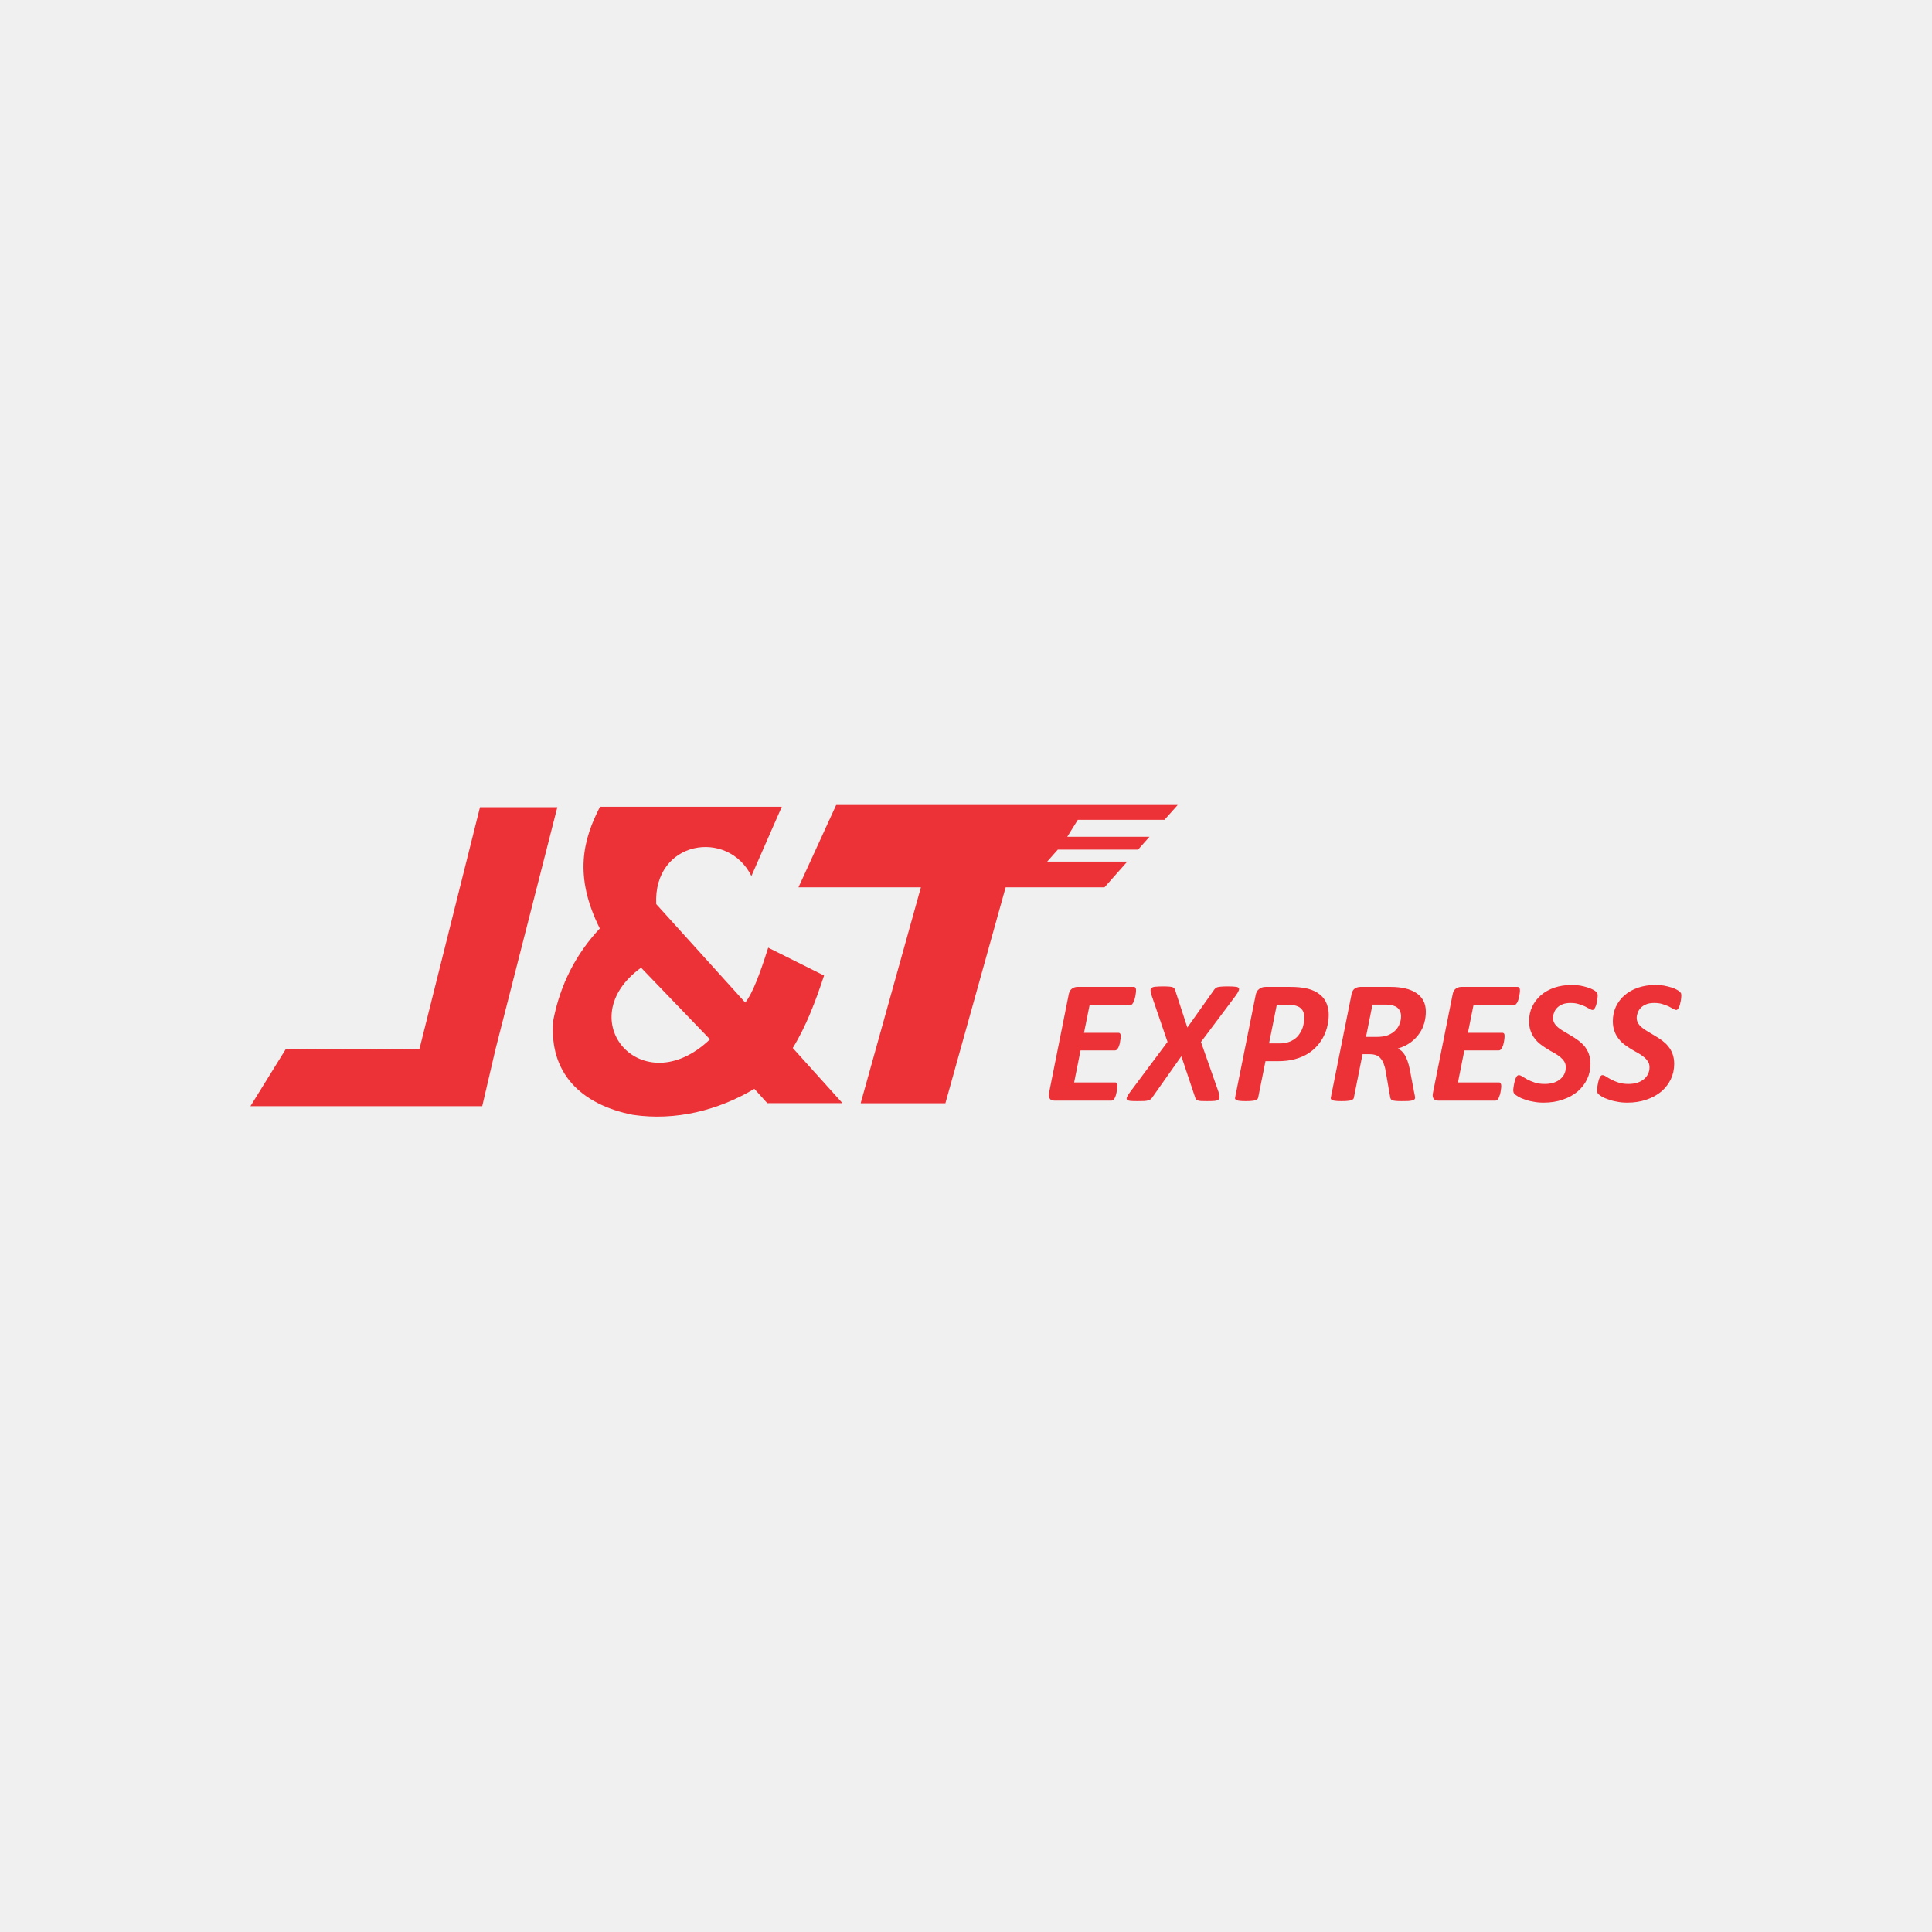
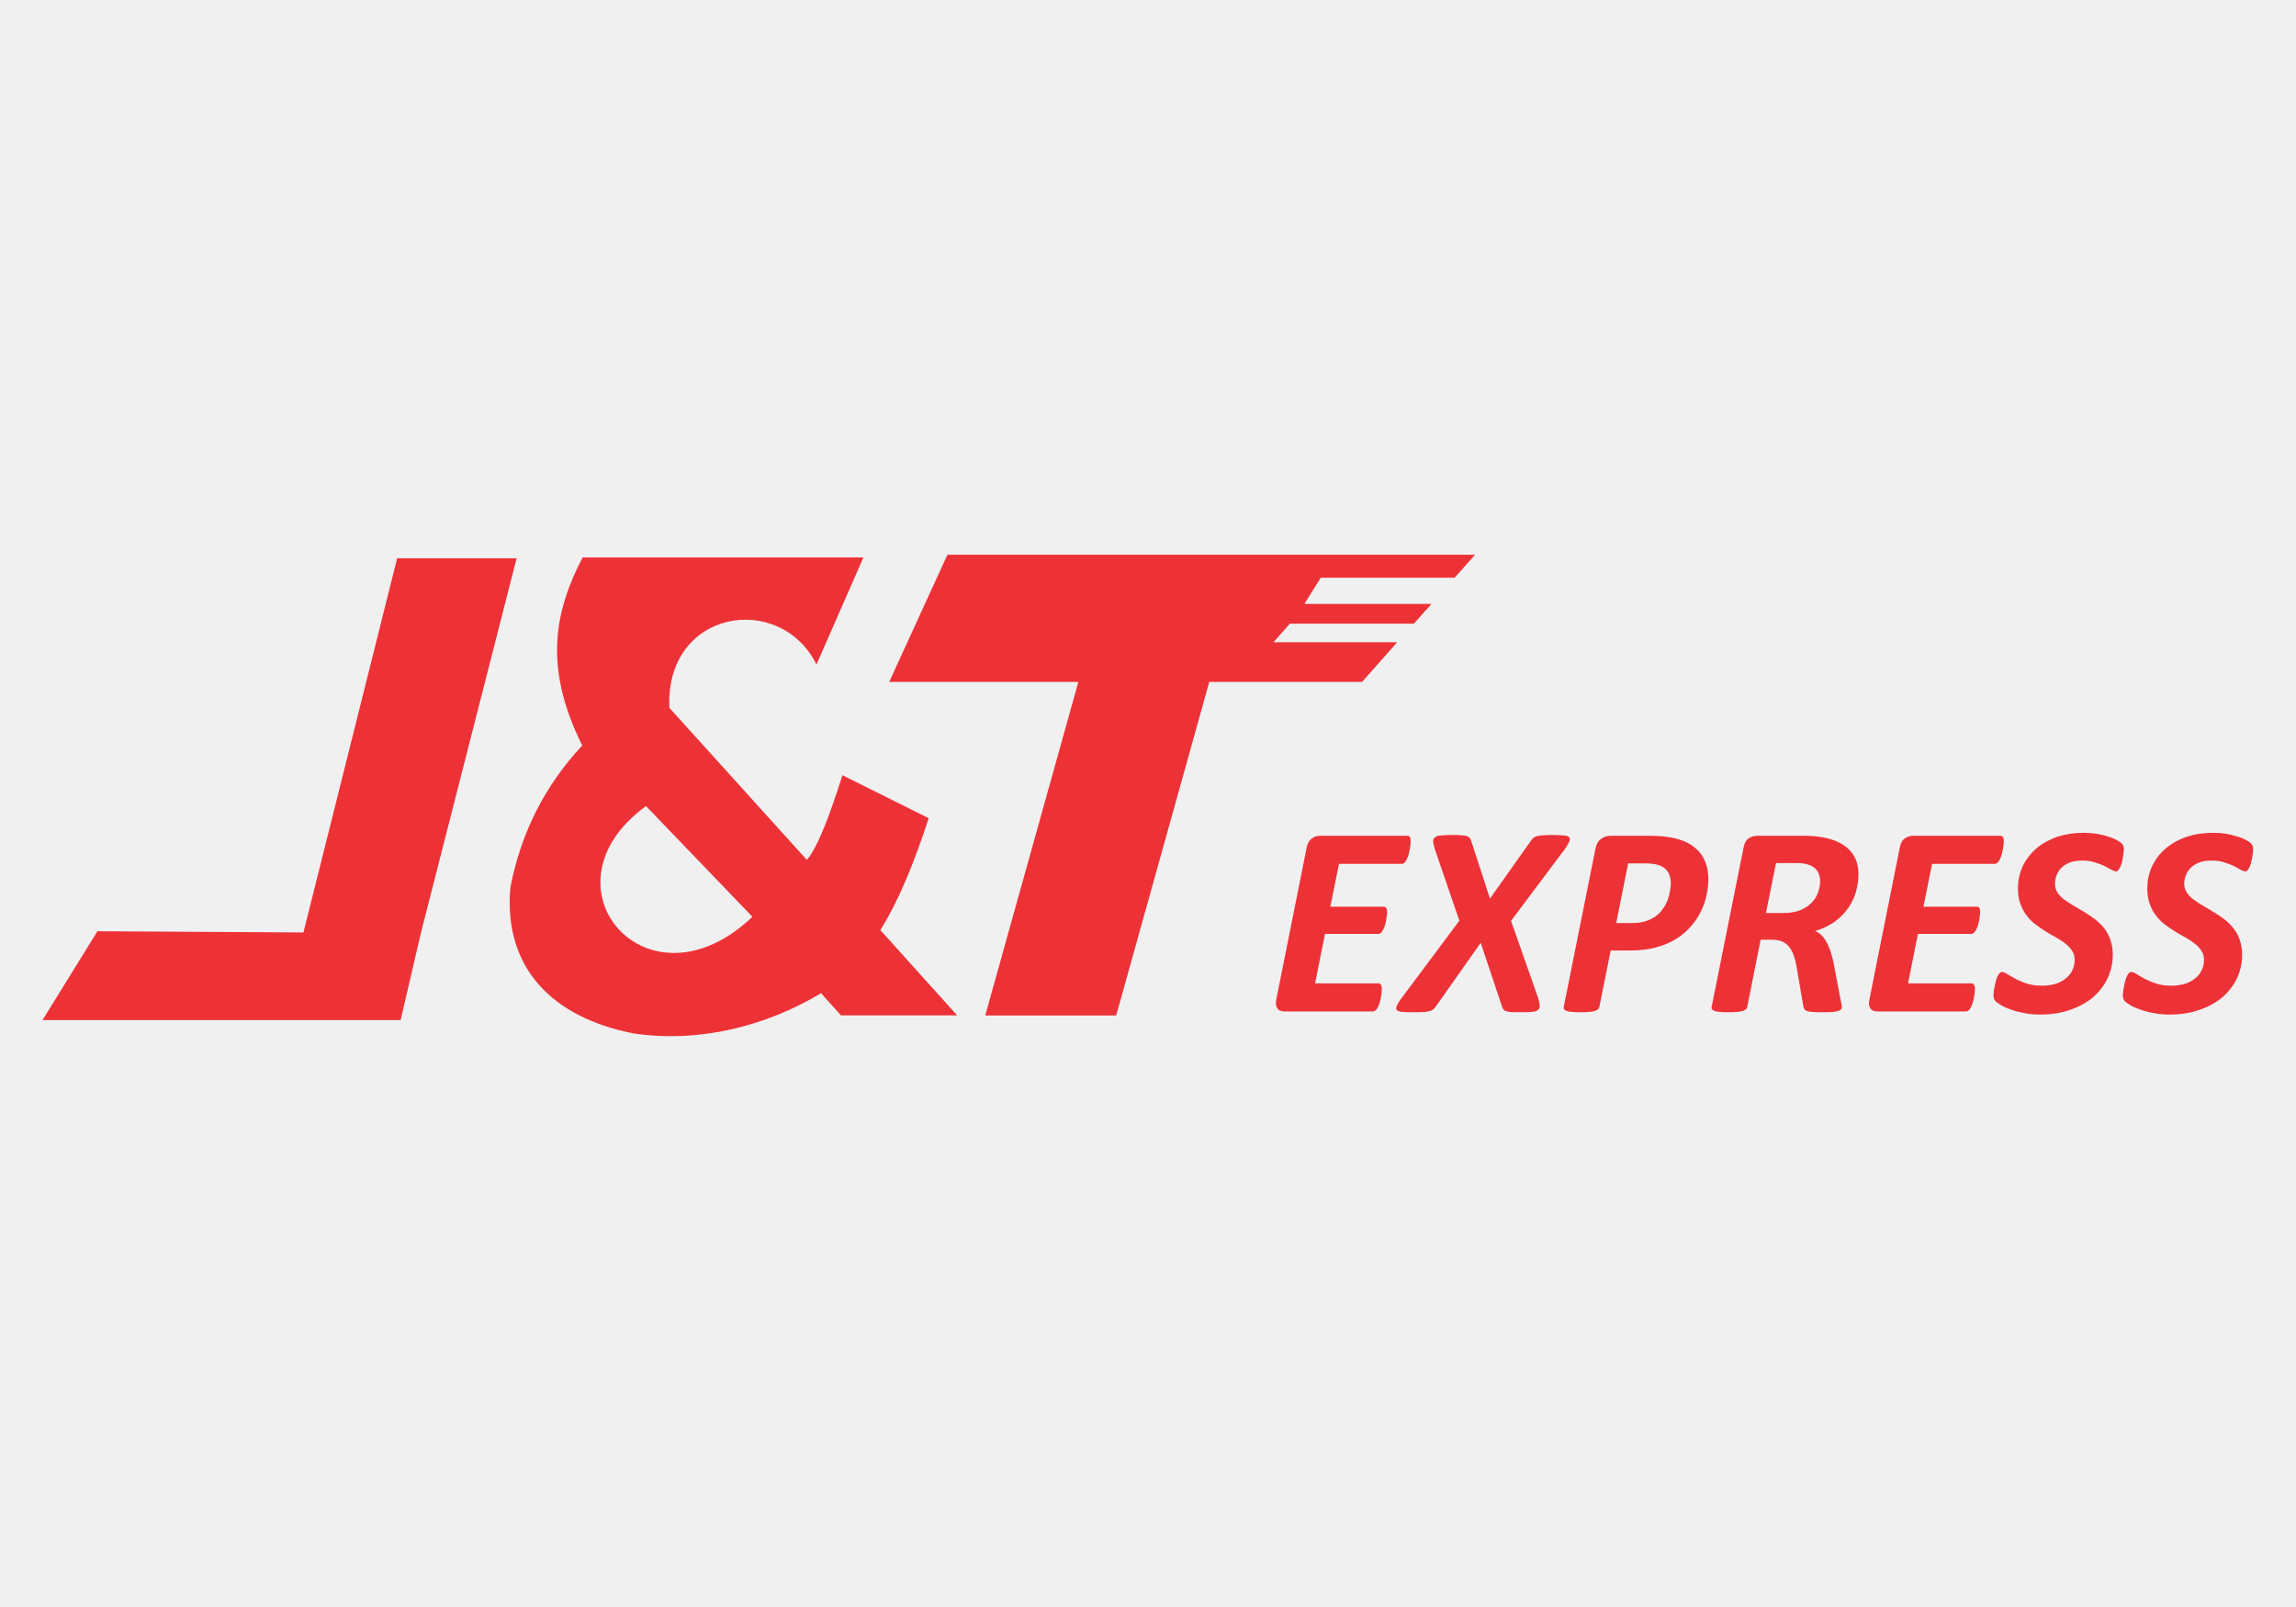
- <svg xmlns="http://www.w3.org/2000/svg" width="80" height="80" viewBox="0 0 80 80" fill="none">
-   <path fill-rule="evenodd" clip-rule="evenodd" d="M33.063 36.742H38.133L35.638 45.683H39.147L41.642 36.742H45.736L46.679 35.677H43.363L43.801 35.181H47.125L47.596 34.65H44.192L44.63 33.948H48.219L48.766 33.333H34.624L33.063 36.742Z" fill="#ED3237" />
-   <path fill-rule="evenodd" clip-rule="evenodd" d="M19.968 45.805H10.37L11.843 43.424L17.363 43.457L19.875 33.426H23.078L20.515 43.457L19.968 45.805Z" fill="#ED3237" />
-   <path fill-rule="evenodd" clip-rule="evenodd" d="M34.885 45.679H31.771L31.236 45.086C29.751 45.974 27.975 46.424 26.208 46.163C24.033 45.734 22.724 44.412 22.909 42.254C23.2 40.747 23.86 39.489 24.836 38.446C23.747 36.262 24.146 34.764 24.845 33.405H32.373L31.114 36.275C30.138 34.305 27.05 34.802 27.172 37.436L30.858 41.513C31.173 41.126 31.493 40.242 31.809 39.241L34.123 40.394C33.774 41.454 33.374 42.511 32.827 43.394L32.835 43.403L34.885 45.679ZM29.398 43.036L26.545 40.07C23.582 42.216 26.587 45.717 29.398 43.036Z" fill="#ED3237" />
-   <path fill-rule="evenodd" clip-rule="evenodd" d="M47.041 41.004C47.041 41.021 47.041 41.046 47.037 41.084C47.032 41.118 47.028 41.16 47.02 41.206C47.011 41.248 47.003 41.294 46.99 41.345C46.978 41.395 46.965 41.438 46.944 41.48C46.927 41.517 46.906 41.551 46.881 41.581C46.856 41.606 46.826 41.618 46.797 41.618H45.118L44.886 42.767H46.313C46.347 42.767 46.372 42.78 46.384 42.801C46.401 42.826 46.41 42.86 46.41 42.902C46.41 42.923 46.406 42.948 46.406 42.982C46.401 43.015 46.393 43.057 46.384 43.104C46.38 43.146 46.372 43.192 46.359 43.238C46.347 43.285 46.33 43.327 46.313 43.365C46.296 43.403 46.271 43.436 46.25 43.461C46.224 43.483 46.199 43.495 46.17 43.495H44.743L44.478 44.821H46.178C46.208 44.821 46.233 44.833 46.246 44.863C46.258 44.884 46.267 44.922 46.267 44.972C46.267 44.989 46.267 45.014 46.262 45.052C46.262 45.09 46.254 45.132 46.246 45.174C46.237 45.22 46.229 45.267 46.216 45.313C46.203 45.359 46.191 45.401 46.17 45.443C46.153 45.481 46.132 45.515 46.107 45.54C46.081 45.561 46.056 45.574 46.027 45.574H43.658C43.62 45.574 43.586 45.569 43.553 45.557C43.519 45.548 43.494 45.527 43.477 45.502C43.456 45.477 43.439 45.447 43.435 45.41C43.426 45.372 43.426 45.325 43.435 45.271L44.255 41.168C44.276 41.063 44.323 40.983 44.39 40.937C44.453 40.891 44.529 40.865 44.609 40.865H46.948C47.011 40.865 47.041 40.911 47.041 41.004ZM49.73 43.146L50.453 45.203C50.479 45.292 50.495 45.359 50.5 45.414C50.504 45.464 50.487 45.506 50.453 45.532C50.42 45.561 50.365 45.578 50.289 45.586C50.209 45.595 50.104 45.595 49.965 45.595C49.864 45.595 49.788 45.595 49.73 45.591C49.671 45.586 49.629 45.578 49.595 45.565C49.561 45.553 49.54 45.54 49.528 45.519C49.511 45.502 49.502 45.477 49.49 45.447L48.917 43.735L47.71 45.447C47.689 45.477 47.668 45.502 47.643 45.519C47.621 45.54 47.588 45.553 47.546 45.565C47.504 45.578 47.445 45.586 47.377 45.591C47.306 45.595 47.218 45.595 47.108 45.595C46.982 45.595 46.881 45.595 46.809 45.586C46.738 45.578 46.687 45.561 46.666 45.536C46.645 45.511 46.645 45.468 46.671 45.418C46.692 45.367 46.734 45.3 46.797 45.216L48.345 43.142L47.689 41.227C47.664 41.143 47.647 41.076 47.643 41.021C47.638 40.97 47.655 40.933 47.689 40.907C47.718 40.878 47.773 40.861 47.853 40.857C47.929 40.848 48.038 40.844 48.173 40.844C48.274 40.844 48.358 40.848 48.417 40.853C48.476 40.857 48.522 40.865 48.556 40.878C48.589 40.891 48.615 40.907 48.627 40.928C48.644 40.949 48.657 40.979 48.665 41.013L49.166 42.548L50.268 40.992C50.285 40.966 50.306 40.941 50.331 40.92C50.352 40.903 50.382 40.886 50.42 40.874C50.462 40.865 50.512 40.857 50.575 40.853C50.639 40.848 50.723 40.844 50.828 40.844C50.962 40.844 51.068 40.848 51.143 40.857C51.219 40.861 51.265 40.878 51.291 40.907C51.312 40.933 51.312 40.97 51.291 41.021C51.27 41.076 51.228 41.143 51.169 41.227L49.73 43.146ZM55.019 42.022C55.019 42.157 55.002 42.3 54.972 42.447C54.943 42.595 54.892 42.742 54.825 42.881C54.758 43.024 54.669 43.158 54.56 43.285C54.451 43.411 54.32 43.525 54.165 43.626C54.009 43.722 53.824 43.802 53.618 43.857C53.411 43.916 53.172 43.941 52.894 43.941H52.401L52.099 45.447C52.094 45.473 52.082 45.494 52.065 45.515C52.044 45.532 52.014 45.548 51.972 45.561C51.93 45.574 51.88 45.582 51.817 45.586C51.754 45.595 51.674 45.595 51.585 45.595C51.493 45.595 51.421 45.595 51.358 45.586C51.299 45.582 51.253 45.574 51.219 45.561C51.185 45.548 51.164 45.532 51.152 45.515C51.139 45.498 51.135 45.473 51.143 45.447L51.993 41.21C52.014 41.097 52.061 41.008 52.136 40.954C52.208 40.895 52.296 40.865 52.401 40.865H53.432C53.559 40.865 53.672 40.869 53.769 40.878C53.87 40.886 53.967 40.903 54.064 40.92C54.211 40.949 54.346 40.996 54.463 41.055C54.581 41.118 54.678 41.193 54.762 41.282C54.846 41.374 54.909 41.48 54.952 41.606C54.993 41.728 55.019 41.867 55.019 42.022ZM54.013 42.128C54.013 42.014 53.984 41.913 53.929 41.825C53.874 41.74 53.786 41.681 53.672 41.648C53.618 41.631 53.563 41.618 53.5 41.614C53.437 41.606 53.365 41.606 53.289 41.606H52.869L52.549 43.205H52.986C53.125 43.205 53.243 43.188 53.34 43.154C53.441 43.125 53.525 43.078 53.601 43.028C53.676 42.973 53.74 42.91 53.79 42.839C53.845 42.763 53.887 42.687 53.921 42.607C53.95 42.527 53.975 42.447 53.988 42.363C54.005 42.283 54.013 42.203 54.013 42.128ZM59.041 41.892C59.041 42.052 59.02 42.203 58.978 42.355C58.936 42.511 58.869 42.654 58.776 42.788C58.684 42.927 58.562 43.049 58.419 43.158C58.271 43.268 58.09 43.356 57.88 43.419C57.998 43.466 58.095 43.558 58.175 43.693C58.255 43.832 58.322 44.017 58.372 44.257L58.553 45.212C58.566 45.267 58.574 45.313 58.583 45.355C58.591 45.397 58.595 45.435 58.595 45.464C58.595 45.485 58.587 45.506 58.57 45.523C58.553 45.54 58.528 45.553 58.482 45.565C58.44 45.578 58.385 45.586 58.313 45.591C58.242 45.595 58.149 45.595 58.04 45.595C57.939 45.595 57.855 45.595 57.796 45.586C57.737 45.582 57.687 45.574 57.653 45.557C57.619 45.544 57.598 45.527 57.59 45.506C57.577 45.485 57.569 45.46 57.565 45.431L57.383 44.387C57.367 44.265 57.337 44.16 57.304 44.067C57.274 43.975 57.228 43.899 57.177 43.836C57.127 43.773 57.064 43.727 56.992 43.697C56.916 43.668 56.828 43.651 56.723 43.651H56.42L56.062 45.447C56.062 45.473 56.05 45.494 56.029 45.515C56.008 45.532 55.978 45.548 55.94 45.561C55.898 45.574 55.848 45.582 55.785 45.586C55.721 45.595 55.642 45.595 55.549 45.595C55.456 45.595 55.385 45.595 55.326 45.586C55.263 45.582 55.217 45.574 55.183 45.561C55.149 45.548 55.128 45.532 55.116 45.515C55.103 45.498 55.099 45.473 55.107 45.447L55.965 41.168C55.987 41.063 56.029 40.983 56.092 40.937C56.159 40.891 56.239 40.865 56.327 40.865H57.59C57.813 40.865 58.011 40.886 58.191 40.928C58.368 40.97 58.52 41.033 58.646 41.118C58.776 41.202 58.873 41.311 58.94 41.438C59.008 41.568 59.041 41.719 59.041 41.892ZM58.015 42.073C58.015 42.005 58.002 41.942 57.977 41.883C57.956 41.825 57.918 41.774 57.867 41.728C57.817 41.686 57.75 41.656 57.67 41.631C57.586 41.606 57.489 41.597 57.375 41.597H56.832L56.563 42.935H57.022C57.203 42.935 57.358 42.91 57.484 42.86C57.611 42.805 57.712 42.738 57.792 42.654C57.867 42.574 57.926 42.481 57.96 42.38C57.998 42.279 58.015 42.178 58.015 42.073ZM62.938 41.004C62.938 41.021 62.938 41.046 62.934 41.084C62.929 41.118 62.921 41.16 62.917 41.206C62.908 41.248 62.9 41.294 62.887 41.345C62.875 41.395 62.858 41.438 62.841 41.48C62.824 41.517 62.799 41.551 62.774 41.581C62.748 41.606 62.723 41.618 62.694 41.618H61.015L60.783 42.767H62.21C62.243 42.767 62.269 42.78 62.281 42.801C62.298 42.826 62.302 42.86 62.302 42.902C62.302 42.923 62.302 42.948 62.298 42.982C62.294 43.015 62.29 43.057 62.281 43.104C62.277 43.146 62.265 43.192 62.252 43.238C62.239 43.285 62.227 43.327 62.206 43.365C62.189 43.403 62.168 43.436 62.142 43.461C62.117 43.483 62.092 43.495 62.063 43.495H60.636L60.371 44.821H62.075C62.105 44.821 62.126 44.833 62.138 44.863C62.155 44.884 62.164 44.922 62.164 44.972C62.164 44.989 62.159 45.014 62.159 45.052C62.155 45.09 62.151 45.132 62.142 45.174C62.134 45.22 62.126 45.267 62.113 45.313C62.1 45.359 62.084 45.401 62.067 45.443C62.05 45.481 62.029 45.515 62.004 45.54C61.978 45.561 61.953 45.574 61.919 45.574H59.555C59.517 45.574 59.479 45.569 59.45 45.557C59.416 45.548 59.391 45.527 59.37 45.502C59.349 45.477 59.336 45.447 59.328 45.41C59.319 45.372 59.323 45.325 59.332 45.271L60.152 41.168C60.173 41.063 60.215 40.983 60.283 40.937C60.35 40.891 60.426 40.865 60.506 40.865H62.841C62.904 40.865 62.938 40.911 62.938 41.004ZM66.157 41.227C66.157 41.248 66.153 41.278 66.148 41.316C66.144 41.349 66.14 41.391 66.132 41.433C66.127 41.475 66.115 41.522 66.106 41.568C66.094 41.61 66.081 41.652 66.064 41.69C66.047 41.728 66.031 41.757 66.01 41.782C65.988 41.808 65.967 41.82 65.946 41.82C65.913 41.82 65.871 41.804 65.82 41.774C65.77 41.745 65.707 41.711 65.631 41.673C65.555 41.639 65.471 41.606 65.37 41.576C65.273 41.543 65.159 41.53 65.033 41.53C64.903 41.53 64.793 41.547 64.701 41.585C64.612 41.618 64.537 41.669 64.478 41.728C64.419 41.787 64.377 41.854 64.352 41.93C64.322 42.001 64.309 42.077 64.309 42.153C64.309 42.237 64.331 42.317 64.373 42.384C64.419 42.452 64.474 42.511 64.549 42.569C64.621 42.624 64.705 42.679 64.798 42.733C64.89 42.788 64.987 42.843 65.084 42.902C65.176 42.956 65.273 43.024 65.366 43.091C65.458 43.163 65.542 43.238 65.618 43.331C65.69 43.424 65.749 43.525 65.791 43.642C65.833 43.76 65.858 43.899 65.858 44.05C65.858 44.278 65.812 44.488 65.719 44.686C65.627 44.879 65.496 45.048 65.328 45.195C65.155 45.338 64.953 45.452 64.713 45.532C64.474 45.616 64.209 45.658 63.918 45.658C63.758 45.658 63.615 45.645 63.481 45.616C63.35 45.595 63.228 45.561 63.127 45.523C63.026 45.49 62.938 45.452 62.87 45.41C62.799 45.367 62.744 45.33 62.711 45.296C62.677 45.258 62.66 45.203 62.66 45.132C62.66 45.111 62.664 45.081 62.669 45.044C62.673 45.002 62.681 44.959 62.69 44.917C62.698 44.871 62.706 44.825 62.719 44.779C62.732 44.732 62.744 44.686 62.761 44.648C62.778 44.61 62.799 44.577 62.82 44.551C62.841 44.53 62.862 44.518 62.883 44.518C62.925 44.518 62.976 44.534 63.03 44.572C63.089 44.61 63.161 44.652 63.245 44.699C63.329 44.741 63.43 44.787 63.548 44.825C63.661 44.863 63.8 44.884 63.965 44.884C64.108 44.884 64.234 44.863 64.343 44.829C64.453 44.791 64.541 44.741 64.612 44.678C64.688 44.614 64.743 44.543 64.781 44.459C64.819 44.379 64.835 44.286 64.835 44.189C64.835 44.097 64.814 44.017 64.772 43.954C64.726 43.882 64.671 43.823 64.6 43.764C64.528 43.706 64.444 43.651 64.356 43.6C64.263 43.55 64.171 43.499 64.078 43.44C63.981 43.382 63.889 43.318 63.8 43.251C63.708 43.184 63.628 43.104 63.556 43.011C63.485 42.919 63.426 42.818 63.384 42.696C63.337 42.578 63.316 42.439 63.316 42.283C63.316 42.064 63.359 41.862 63.447 41.677C63.535 41.496 63.657 41.337 63.809 41.206C63.965 41.071 64.15 40.97 64.364 40.895C64.579 40.823 64.819 40.785 65.075 40.785C65.197 40.785 65.315 40.794 65.425 40.81C65.534 40.832 65.635 40.853 65.723 40.882C65.812 40.907 65.892 40.941 65.955 40.975C66.018 41.008 66.06 41.038 66.085 41.059C66.111 41.084 66.127 41.109 66.14 41.13C66.148 41.16 66.157 41.189 66.157 41.227ZM69.62 41.227C69.62 41.248 69.62 41.278 69.615 41.316C69.611 41.349 69.607 41.391 69.599 41.433C69.59 41.475 69.582 41.522 69.569 41.568C69.561 41.61 69.544 41.652 69.531 41.69C69.515 41.728 69.493 41.757 69.477 41.782C69.456 41.808 69.435 41.82 69.414 41.82C69.38 41.82 69.338 41.804 69.283 41.774C69.233 41.745 69.169 41.711 69.098 41.673C69.022 41.639 68.938 41.606 68.837 41.576C68.736 41.543 68.627 41.53 68.501 41.53C68.37 41.53 68.256 41.547 68.168 41.585C68.076 41.618 68.004 41.669 67.945 41.728C67.886 41.787 67.844 41.854 67.815 41.93C67.789 42.001 67.772 42.077 67.772 42.153C67.772 42.237 67.798 42.317 67.84 42.384C67.882 42.452 67.941 42.511 68.017 42.569C68.088 42.624 68.172 42.679 68.265 42.733C68.357 42.788 68.454 42.843 68.547 42.902C68.644 42.956 68.74 43.024 68.833 43.091C68.925 43.163 69.01 43.238 69.081 43.331C69.157 43.424 69.216 43.525 69.258 43.642C69.3 43.76 69.325 43.899 69.325 44.05C69.325 44.278 69.279 44.488 69.186 44.686C69.094 44.879 68.963 45.048 68.795 45.195C68.623 45.338 68.421 45.452 68.181 45.532C67.941 45.616 67.676 45.658 67.381 45.658C67.225 45.658 67.082 45.645 66.948 45.616C66.813 45.595 66.695 45.561 66.594 45.523C66.493 45.49 66.405 45.452 66.334 45.41C66.266 45.367 66.212 45.33 66.178 45.296C66.144 45.258 66.127 45.203 66.127 45.132C66.127 45.111 66.132 45.081 66.136 45.044C66.14 45.002 66.148 44.959 66.157 44.917C66.165 44.871 66.174 44.825 66.186 44.779C66.199 44.732 66.212 44.686 66.228 44.648C66.245 44.61 66.266 44.577 66.283 44.551C66.304 44.53 66.325 44.518 66.35 44.518C66.392 44.518 66.439 44.534 66.498 44.572C66.556 44.61 66.624 44.652 66.712 44.699C66.796 44.741 66.897 44.787 67.015 44.825C67.129 44.863 67.268 44.884 67.432 44.884C67.575 44.884 67.701 44.863 67.81 44.829C67.916 44.791 68.008 44.741 68.08 44.678C68.155 44.614 68.21 44.543 68.244 44.459C68.286 44.379 68.303 44.286 68.303 44.189C68.303 44.097 68.282 44.017 68.235 43.954C68.193 43.882 68.139 43.823 68.063 43.764C67.996 43.706 67.911 43.651 67.823 43.6C67.731 43.55 67.638 43.499 67.541 43.44C67.448 43.382 67.356 43.318 67.263 43.251C67.175 43.184 67.091 43.104 67.024 43.011C66.948 42.919 66.893 42.818 66.851 42.696C66.805 42.578 66.784 42.439 66.784 42.283C66.784 42.064 66.826 41.862 66.914 41.677C67.002 41.496 67.12 41.337 67.276 41.206C67.432 41.071 67.617 40.97 67.832 40.895C68.046 40.823 68.286 40.785 68.543 40.785C68.665 40.785 68.782 40.794 68.892 40.81C69.001 40.832 69.098 40.853 69.191 40.882C69.279 40.907 69.359 40.941 69.422 40.975C69.485 41.008 69.527 41.038 69.552 41.059C69.578 41.084 69.594 41.109 69.607 41.13C69.615 41.16 69.62 41.189 69.62 41.227Z" fill="#ED3237" />
+ <svg xmlns="http://www.w3.org/2000/svg" width="80" height="56" viewBox="0 0 80 56" fill="none">
+   <g clip-path="url(#clip0_13178_30487)">
+     <path fill-rule="evenodd" clip-rule="evenodd" d="M30.982 23.764H37.573L34.329 35.388H38.892L42.135 23.764H47.458L48.683 22.38H44.373L44.941 21.735H49.263L49.876 21.045H45.45L46.019 20.132H50.685L51.396 19.333H33.011L30.982 23.764Z" fill="#ED3237" />
+     <path fill-rule="evenodd" clip-rule="evenodd" d="M13.959 35.547H1.481L3.396 32.451L10.573 32.494L13.838 19.454H18.001L14.67 32.494L13.959 35.547Z" fill="#ED3237" />
+     <path fill-rule="evenodd" clip-rule="evenodd" d="M33.35 35.383H29.302L28.608 34.611C26.677 35.765 24.368 36.351 22.071 36.012C19.243 35.454 17.542 33.736 17.782 30.93C18.16 28.972 19.019 27.336 20.288 25.979C18.871 23.14 19.39 21.193 20.299 19.426H30.085L28.449 23.157C27.18 20.597 23.165 21.242 23.324 24.667L28.115 29.967C28.526 29.464 28.941 28.315 29.352 27.013L32.36 28.512C31.906 29.891 31.387 31.264 30.675 32.412L30.686 32.423L33.35 35.383ZM26.217 31.947L22.509 28.091C18.658 30.881 22.563 35.432 26.217 31.947Z" fill="#ED3237" />
+     <path fill-rule="evenodd" clip-rule="evenodd" d="M49.153 29.305C49.153 29.327 49.153 29.36 49.148 29.409C49.142 29.453 49.137 29.508 49.126 29.568C49.115 29.622 49.104 29.683 49.088 29.748C49.071 29.814 49.055 29.869 49.028 29.923C49.006 29.973 48.978 30.016 48.946 30.055C48.913 30.087 48.874 30.104 48.836 30.104H46.654L46.353 31.597H48.207C48.251 31.597 48.284 31.614 48.3 31.641C48.322 31.674 48.333 31.718 48.333 31.772C48.333 31.8 48.327 31.832 48.327 31.876C48.322 31.92 48.311 31.975 48.3 32.035C48.295 32.09 48.284 32.15 48.267 32.21C48.251 32.27 48.229 32.325 48.207 32.374C48.185 32.423 48.152 32.467 48.125 32.5C48.092 32.527 48.059 32.544 48.021 32.544H46.167L45.822 34.267H48.032C48.07 34.267 48.103 34.283 48.12 34.321C48.136 34.349 48.147 34.398 48.147 34.464C48.147 34.485 48.147 34.518 48.141 34.568C48.141 34.617 48.13 34.671 48.12 34.726C48.109 34.786 48.098 34.846 48.081 34.907C48.065 34.967 48.048 35.022 48.021 35.076C47.999 35.125 47.972 35.169 47.939 35.202C47.906 35.229 47.873 35.246 47.835 35.246H44.755C44.706 35.246 44.662 35.24 44.619 35.224C44.575 35.213 44.542 35.186 44.52 35.153C44.493 35.12 44.471 35.082 44.465 35.032C44.455 34.983 44.455 34.923 44.465 34.852L45.532 29.519C45.559 29.382 45.62 29.278 45.707 29.218C45.789 29.158 45.888 29.125 45.992 29.125H49.033C49.115 29.125 49.153 29.185 49.153 29.305ZM52.649 32.09L53.59 34.764C53.623 34.879 53.644 34.967 53.65 35.038C53.655 35.104 53.633 35.158 53.59 35.191C53.546 35.229 53.475 35.251 53.376 35.262C53.272 35.273 53.136 35.273 52.955 35.273C52.824 35.273 52.725 35.273 52.649 35.268C52.572 35.262 52.517 35.251 52.474 35.235C52.43 35.218 52.403 35.202 52.386 35.175C52.364 35.153 52.353 35.12 52.337 35.082L51.593 32.855L50.023 35.082C49.996 35.12 49.968 35.153 49.936 35.175C49.908 35.202 49.864 35.218 49.81 35.235C49.755 35.251 49.678 35.262 49.591 35.268C49.498 35.273 49.383 35.273 49.241 35.273C49.077 35.273 48.946 35.273 48.852 35.262C48.76 35.251 48.694 35.229 48.667 35.197C48.639 35.164 48.639 35.109 48.672 35.043C48.699 34.978 48.754 34.89 48.836 34.781L50.849 32.084L49.996 29.595C49.963 29.486 49.941 29.398 49.936 29.327C49.93 29.262 49.952 29.212 49.996 29.179C50.034 29.141 50.105 29.119 50.209 29.114C50.308 29.103 50.45 29.097 50.625 29.097C50.756 29.097 50.865 29.103 50.942 29.108C51.019 29.114 51.079 29.125 51.123 29.141C51.166 29.158 51.199 29.179 51.216 29.207C51.237 29.234 51.254 29.272 51.265 29.316L51.916 31.313L53.349 29.289C53.371 29.256 53.398 29.223 53.431 29.196C53.458 29.174 53.497 29.152 53.546 29.136C53.601 29.125 53.666 29.114 53.748 29.108C53.83 29.103 53.94 29.097 54.077 29.097C54.252 29.097 54.388 29.103 54.487 29.114C54.585 29.119 54.645 29.141 54.678 29.179C54.706 29.212 54.706 29.262 54.678 29.327C54.651 29.398 54.596 29.486 54.52 29.595L52.649 32.09ZM59.525 30.629C59.525 30.804 59.503 30.99 59.465 31.181C59.426 31.373 59.361 31.564 59.273 31.745C59.186 31.931 59.071 32.106 58.928 32.27C58.786 32.434 58.617 32.582 58.414 32.713C58.212 32.839 57.971 32.943 57.703 33.014C57.435 33.091 57.123 33.123 56.762 33.123H56.122L55.728 35.082C55.723 35.114 55.707 35.142 55.685 35.169C55.657 35.191 55.619 35.213 55.564 35.229C55.51 35.246 55.444 35.257 55.362 35.262C55.28 35.273 55.176 35.273 55.061 35.273C54.941 35.273 54.848 35.273 54.766 35.262C54.689 35.257 54.629 35.246 54.585 35.229C54.541 35.213 54.514 35.191 54.498 35.169C54.481 35.147 54.476 35.114 54.487 35.082L55.592 29.573C55.619 29.426 55.679 29.311 55.778 29.24C55.871 29.163 55.986 29.125 56.122 29.125H57.462C57.627 29.125 57.774 29.13 57.9 29.141C58.031 29.152 58.157 29.174 58.283 29.196C58.474 29.234 58.65 29.294 58.803 29.371C58.956 29.453 59.082 29.551 59.191 29.666C59.3 29.787 59.383 29.923 59.437 30.087C59.492 30.246 59.525 30.427 59.525 30.629ZM58.217 30.766C58.217 30.618 58.179 30.487 58.108 30.372C58.037 30.262 57.922 30.186 57.774 30.142C57.703 30.12 57.632 30.104 57.55 30.098C57.468 30.087 57.375 30.087 57.276 30.087H56.73L56.314 32.166H56.883C57.063 32.166 57.216 32.144 57.342 32.1C57.473 32.062 57.583 32.002 57.681 31.936C57.78 31.865 57.862 31.783 57.927 31.69C57.998 31.592 58.053 31.493 58.097 31.389C58.135 31.285 58.168 31.181 58.184 31.072C58.206 30.968 58.217 30.864 58.217 30.766ZM64.754 30.459C64.754 30.667 64.727 30.864 64.672 31.061C64.617 31.264 64.53 31.45 64.409 31.625C64.289 31.805 64.13 31.964 63.945 32.106C63.753 32.248 63.518 32.363 63.244 32.445C63.398 32.505 63.523 32.626 63.627 32.801C63.731 32.981 63.819 33.222 63.884 33.534L64.12 34.775C64.136 34.846 64.147 34.907 64.158 34.961C64.169 35.016 64.174 35.065 64.174 35.104C64.174 35.131 64.163 35.158 64.141 35.18C64.12 35.202 64.087 35.218 64.027 35.235C63.972 35.251 63.901 35.262 63.808 35.268C63.715 35.273 63.594 35.273 63.452 35.273C63.321 35.273 63.212 35.273 63.135 35.262C63.058 35.257 62.993 35.246 62.949 35.224C62.905 35.208 62.878 35.186 62.867 35.158C62.85 35.131 62.84 35.098 62.834 35.06L62.599 33.703C62.577 33.545 62.539 33.408 62.495 33.288C62.457 33.167 62.397 33.069 62.331 32.987C62.265 32.905 62.183 32.844 62.09 32.806C61.992 32.768 61.877 32.746 61.74 32.746H61.346L60.881 35.082C60.881 35.114 60.865 35.142 60.837 35.169C60.81 35.191 60.772 35.213 60.723 35.229C60.668 35.246 60.602 35.257 60.52 35.262C60.438 35.273 60.334 35.273 60.214 35.273C60.094 35.273 60.001 35.273 59.924 35.262C59.842 35.257 59.782 35.246 59.738 35.229C59.694 35.213 59.667 35.191 59.651 35.169C59.634 35.147 59.629 35.114 59.64 35.082L60.755 29.519C60.783 29.382 60.837 29.278 60.92 29.218C61.007 29.158 61.111 29.125 61.226 29.125H62.867C63.157 29.125 63.414 29.152 63.649 29.207C63.879 29.262 64.076 29.343 64.24 29.453C64.409 29.562 64.535 29.705 64.623 29.869C64.71 30.038 64.754 30.235 64.754 30.459ZM63.419 30.695C63.419 30.607 63.403 30.525 63.37 30.448C63.343 30.372 63.294 30.306 63.228 30.246C63.162 30.191 63.075 30.153 62.971 30.12C62.861 30.087 62.736 30.076 62.588 30.076H61.882L61.532 31.816H62.129C62.364 31.816 62.566 31.783 62.73 31.718C62.894 31.646 63.026 31.559 63.13 31.45C63.228 31.346 63.305 31.225 63.348 31.094C63.398 30.963 63.419 30.831 63.419 30.695ZM69.819 29.305C69.819 29.327 69.819 29.36 69.814 29.409C69.808 29.453 69.798 29.508 69.792 29.568C69.781 29.622 69.77 29.683 69.754 29.748C69.737 29.814 69.716 29.869 69.694 29.923C69.672 29.973 69.639 30.016 69.606 30.055C69.573 30.087 69.54 30.104 69.502 30.104H67.32L67.019 31.597H68.873C68.917 31.597 68.95 31.614 68.966 31.641C68.988 31.674 68.993 31.718 68.993 31.772C68.993 31.8 68.993 31.832 68.988 31.876C68.983 31.92 68.977 31.975 68.966 32.035C68.961 32.09 68.944 32.15 68.928 32.21C68.911 32.27 68.895 32.325 68.868 32.374C68.846 32.423 68.818 32.467 68.786 32.5C68.753 32.527 68.72 32.544 68.682 32.544H66.827L66.483 34.267H68.698C68.736 34.267 68.764 34.283 68.78 34.321C68.802 34.349 68.813 34.398 68.813 34.464C68.813 34.485 68.808 34.518 68.808 34.568C68.802 34.617 68.796 34.671 68.786 34.726C68.775 34.786 68.764 34.846 68.747 34.907C68.731 34.967 68.709 35.022 68.687 35.076C68.665 35.125 68.638 35.169 68.605 35.202C68.572 35.229 68.539 35.246 68.496 35.246H65.421C65.372 35.246 65.323 35.24 65.285 35.224C65.241 35.213 65.208 35.186 65.181 35.153C65.153 35.12 65.137 35.082 65.126 35.032C65.115 34.983 65.121 34.923 65.132 34.852L66.198 29.519C66.226 29.382 66.28 29.278 66.368 29.218C66.455 29.158 66.554 29.125 66.658 29.125H69.694C69.776 29.125 69.819 29.185 69.819 29.305ZM74.004 29.595C74.004 29.622 73.999 29.661 73.993 29.71C73.988 29.754 73.982 29.808 73.971 29.863C73.966 29.918 73.949 29.978 73.938 30.038C73.922 30.093 73.906 30.148 73.884 30.197C73.862 30.246 73.84 30.284 73.813 30.317C73.785 30.35 73.758 30.366 73.731 30.366C73.687 30.366 73.632 30.345 73.567 30.306C73.501 30.268 73.419 30.224 73.32 30.175C73.222 30.131 73.112 30.087 72.981 30.049C72.855 30.005 72.708 29.989 72.544 29.989C72.374 29.989 72.232 30.011 72.111 30.06C71.996 30.104 71.898 30.169 71.822 30.246C71.745 30.323 71.69 30.41 71.657 30.509C71.619 30.602 71.603 30.7 71.603 30.799C71.603 30.908 71.63 31.012 71.685 31.099C71.745 31.187 71.816 31.264 71.915 31.34C72.007 31.411 72.117 31.482 72.237 31.553C72.358 31.625 72.483 31.696 72.609 31.772C72.73 31.843 72.855 31.931 72.976 32.018C73.096 32.111 73.205 32.21 73.304 32.33C73.397 32.451 73.474 32.582 73.528 32.735C73.583 32.888 73.616 33.069 73.616 33.266C73.616 33.561 73.555 33.834 73.435 34.092C73.315 34.343 73.145 34.562 72.927 34.754C72.702 34.94 72.44 35.087 72.128 35.191C71.816 35.3 71.471 35.355 71.094 35.355C70.886 35.355 70.7 35.339 70.525 35.3C70.356 35.273 70.197 35.229 70.066 35.18C69.934 35.136 69.819 35.087 69.732 35.032C69.639 34.978 69.568 34.928 69.524 34.885C69.48 34.836 69.458 34.764 69.458 34.671C69.458 34.644 69.464 34.606 69.469 34.557C69.475 34.502 69.486 34.447 69.497 34.392C69.508 34.332 69.519 34.272 69.535 34.212C69.551 34.152 69.568 34.092 69.59 34.042C69.612 33.993 69.639 33.949 69.666 33.917C69.694 33.889 69.721 33.873 69.748 33.873C69.803 33.873 69.869 33.895 69.94 33.944C70.016 33.993 70.109 34.048 70.219 34.108C70.328 34.163 70.459 34.223 70.613 34.272C70.76 34.321 70.941 34.349 71.154 34.349C71.34 34.349 71.504 34.321 71.647 34.278C71.789 34.228 71.904 34.163 71.996 34.081C72.095 33.999 72.166 33.906 72.215 33.796C72.265 33.692 72.287 33.572 72.287 33.446C72.287 33.326 72.259 33.222 72.204 33.14C72.144 33.047 72.073 32.97 71.98 32.894C71.887 32.817 71.778 32.746 71.663 32.68C71.543 32.615 71.422 32.549 71.302 32.472C71.176 32.396 71.056 32.314 70.941 32.226C70.82 32.139 70.716 32.035 70.624 31.915C70.531 31.794 70.454 31.663 70.399 31.504C70.339 31.351 70.312 31.171 70.312 30.968C70.312 30.684 70.367 30.421 70.481 30.18C70.596 29.945 70.755 29.737 70.952 29.568C71.154 29.393 71.395 29.262 71.674 29.163C71.953 29.07 72.265 29.021 72.598 29.021C72.757 29.021 72.91 29.032 73.052 29.054C73.195 29.081 73.326 29.108 73.441 29.147C73.555 29.179 73.659 29.223 73.742 29.267C73.824 29.311 73.878 29.349 73.911 29.376C73.944 29.409 73.966 29.442 73.982 29.469C73.993 29.508 74.004 29.546 74.004 29.595ZM78.506 29.595C78.506 29.622 78.506 29.661 78.501 29.71C78.495 29.754 78.49 29.808 78.479 29.863C78.468 29.918 78.457 29.978 78.44 30.038C78.429 30.093 78.407 30.148 78.391 30.197C78.369 30.246 78.342 30.284 78.32 30.317C78.293 30.35 78.265 30.366 78.238 30.366C78.194 30.366 78.139 30.345 78.068 30.306C78.003 30.268 77.921 30.224 77.828 30.175C77.729 30.131 77.62 30.087 77.489 30.049C77.357 30.005 77.215 29.989 77.051 29.989C76.881 29.989 76.734 30.011 76.619 30.06C76.498 30.104 76.405 30.169 76.329 30.246C76.252 30.323 76.198 30.41 76.159 30.509C76.126 30.602 76.105 30.7 76.105 30.799C76.105 30.908 76.137 31.012 76.192 31.099C76.247 31.187 76.323 31.264 76.422 31.34C76.515 31.411 76.624 31.482 76.745 31.553C76.865 31.625 76.991 31.696 77.111 31.772C77.237 31.843 77.363 31.931 77.483 32.018C77.603 32.111 77.713 32.21 77.806 32.33C77.904 32.451 77.981 32.582 78.035 32.735C78.09 32.888 78.123 33.069 78.123 33.266C78.123 33.561 78.063 33.834 77.943 34.092C77.822 34.343 77.653 34.562 77.434 34.754C77.21 34.94 76.947 35.087 76.635 35.191C76.323 35.3 75.979 35.355 75.596 35.355C75.394 35.355 75.207 35.339 75.032 35.3C74.857 35.273 74.704 35.229 74.573 35.18C74.442 35.136 74.327 35.087 74.234 35.032C74.146 34.978 74.075 34.928 74.031 34.885C73.988 34.836 73.966 34.764 73.966 34.671C73.966 34.644 73.971 34.606 73.977 34.557C73.982 34.502 73.993 34.447 74.004 34.392C74.015 34.332 74.026 34.272 74.042 34.212C74.059 34.152 74.075 34.092 74.097 34.042C74.119 33.993 74.146 33.949 74.168 33.917C74.195 33.889 74.223 33.873 74.256 33.873C74.31 33.873 74.371 33.895 74.447 33.944C74.524 33.993 74.611 34.048 74.726 34.108C74.835 34.163 74.967 34.223 75.12 34.272C75.268 34.321 75.448 34.349 75.662 34.349C75.847 34.349 76.012 34.321 76.154 34.278C76.291 34.228 76.411 34.163 76.504 34.081C76.602 33.999 76.674 33.906 76.717 33.796C76.772 33.692 76.794 33.572 76.794 33.446C76.794 33.326 76.766 33.222 76.706 33.14C76.652 33.047 76.581 32.97 76.482 32.894C76.394 32.817 76.285 32.746 76.17 32.68C76.05 32.615 75.93 32.549 75.804 32.472C75.683 32.396 75.563 32.314 75.443 32.226C75.328 32.139 75.218 32.035 75.131 31.915C75.032 31.794 74.961 31.663 74.907 31.504C74.847 31.351 74.819 31.171 74.819 30.968C74.819 30.684 74.874 30.421 74.989 30.18C75.104 29.945 75.257 29.737 75.459 29.568C75.662 29.393 75.902 29.262 76.181 29.163C76.46 29.07 76.772 29.021 77.106 29.021C77.264 29.021 77.417 29.032 77.56 29.054C77.702 29.081 77.828 29.108 77.948 29.147C78.063 29.179 78.167 29.223 78.249 29.267C78.331 29.311 78.386 29.349 78.418 29.376C78.451 29.409 78.473 29.442 78.49 29.469C78.501 29.508 78.506 29.546 78.506 29.595Z" fill="#ED3237" />
+   </g>
+   <defs>
+     <clipPath id="clip0_13178_30487">
+       <rect width="80" height="56" fill="white" />
+     </clipPath>
+   </defs>
</svg>
